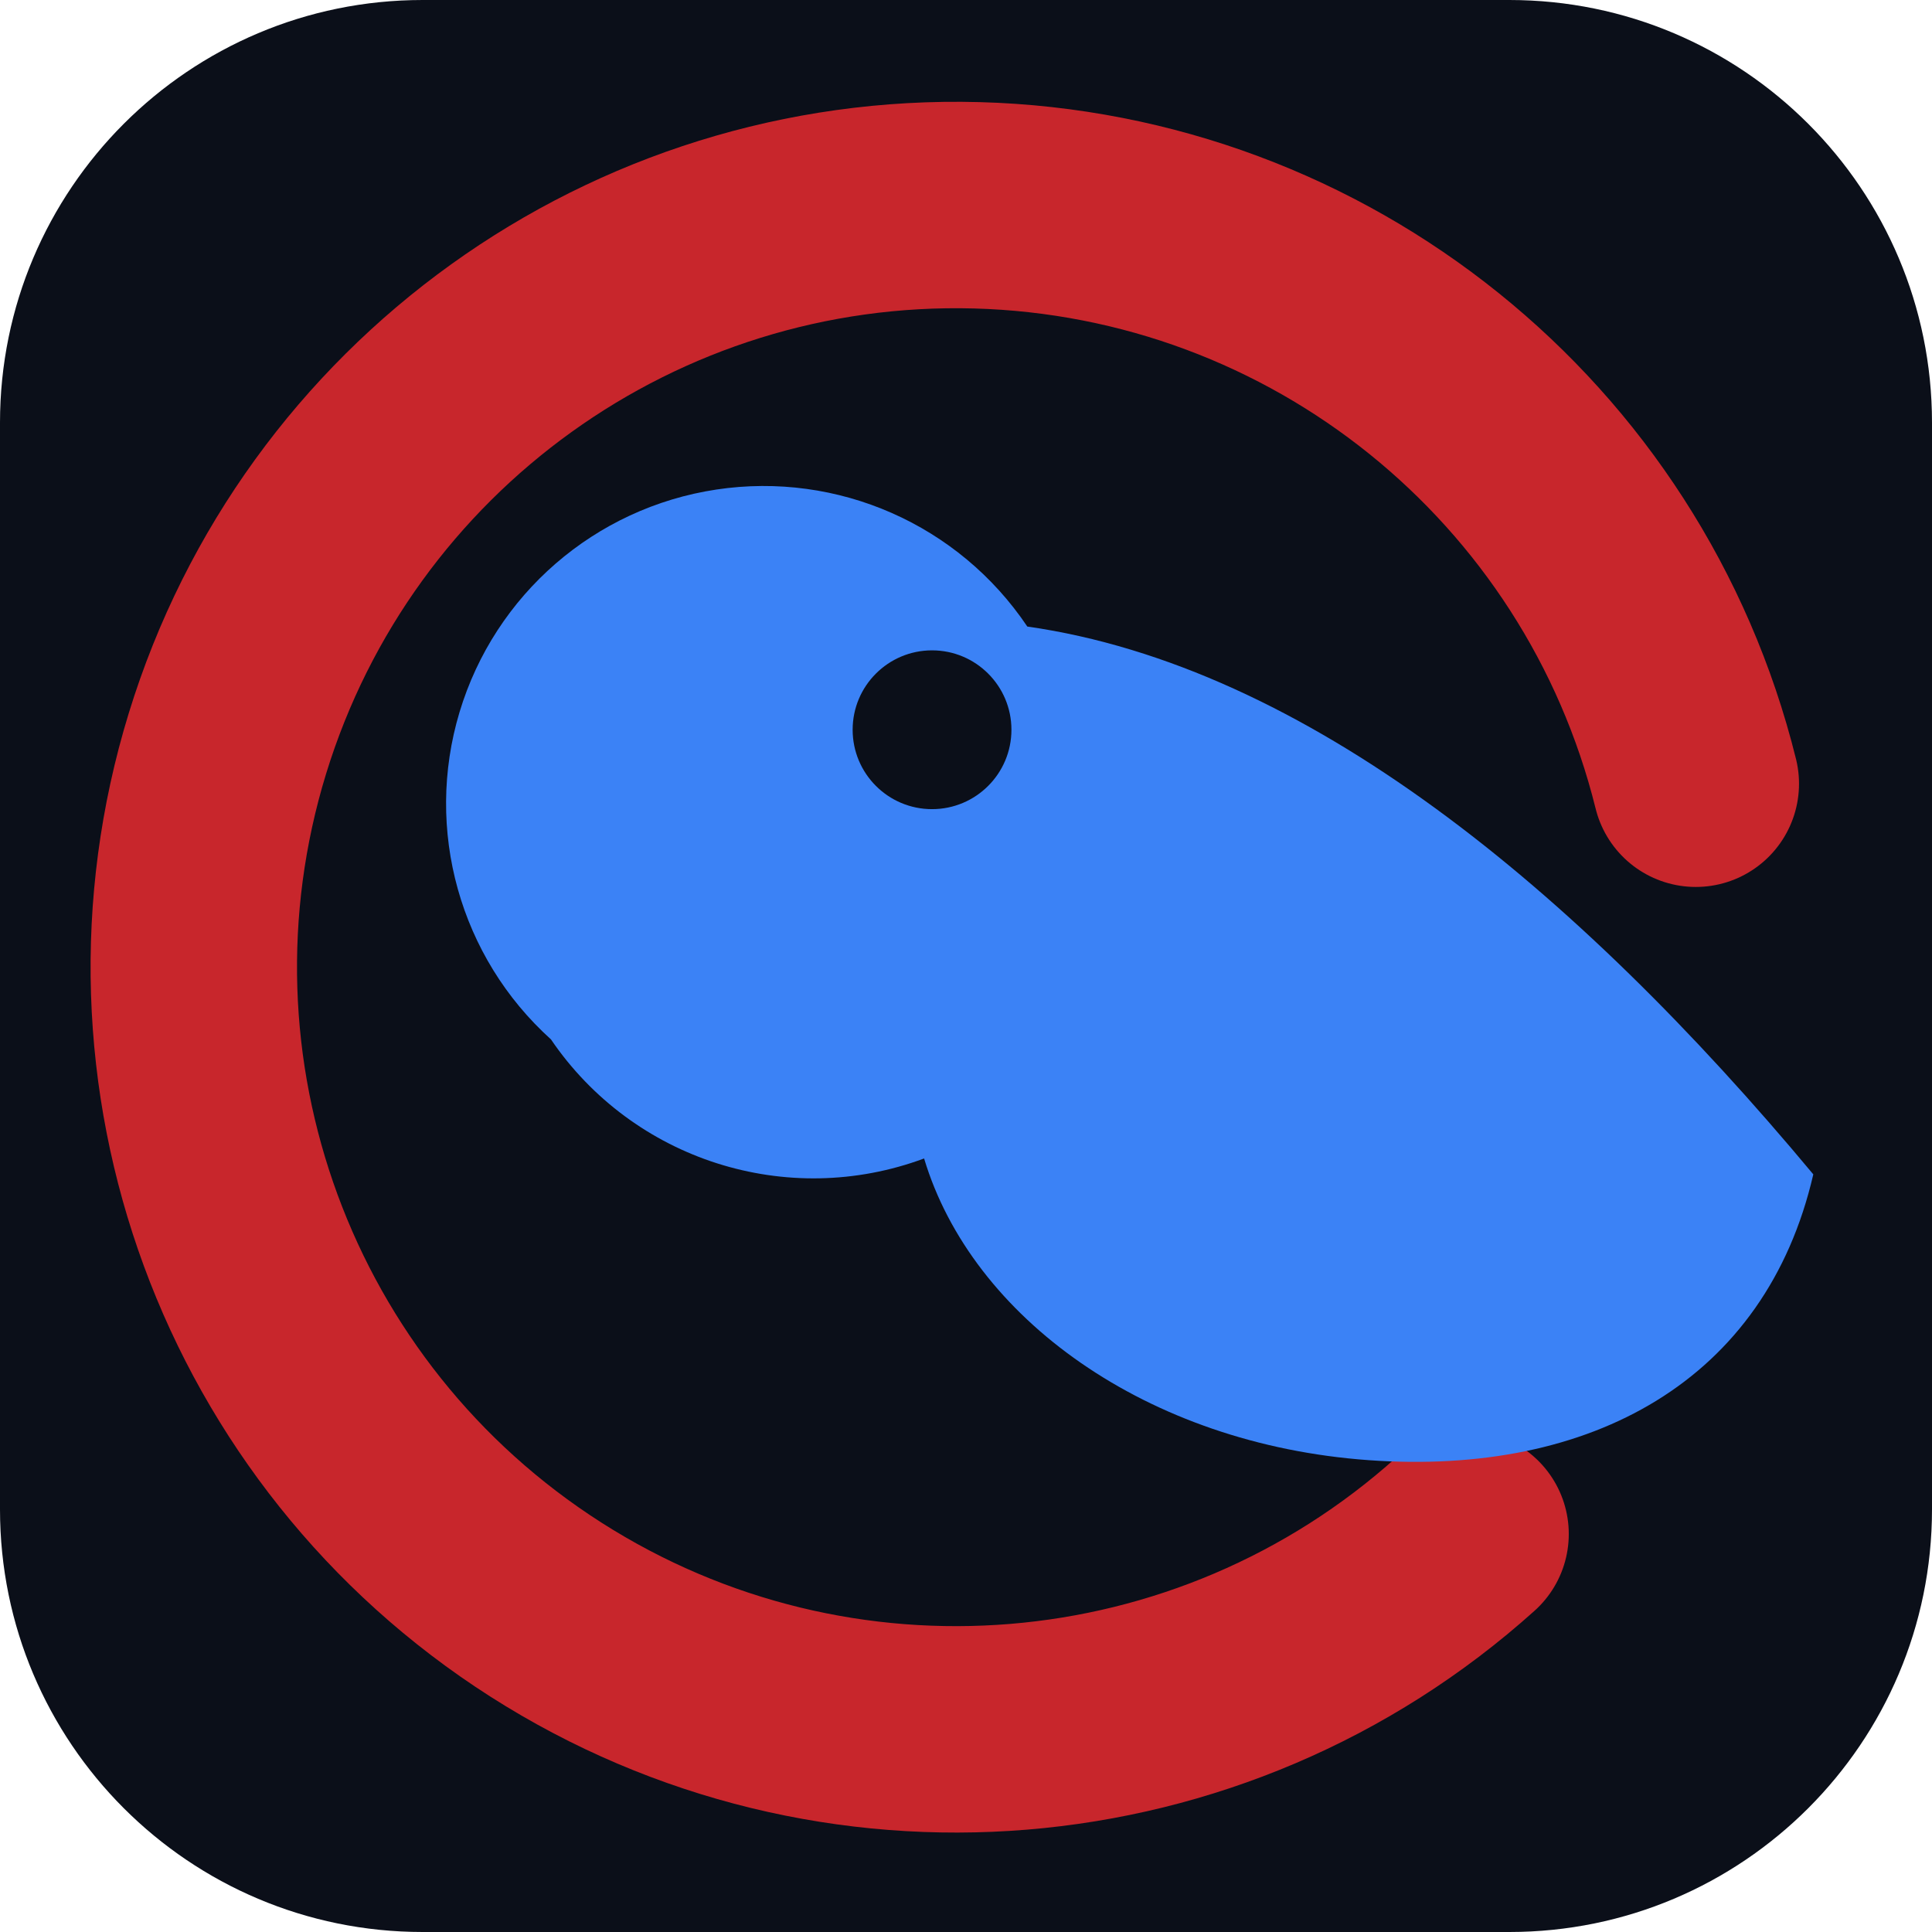
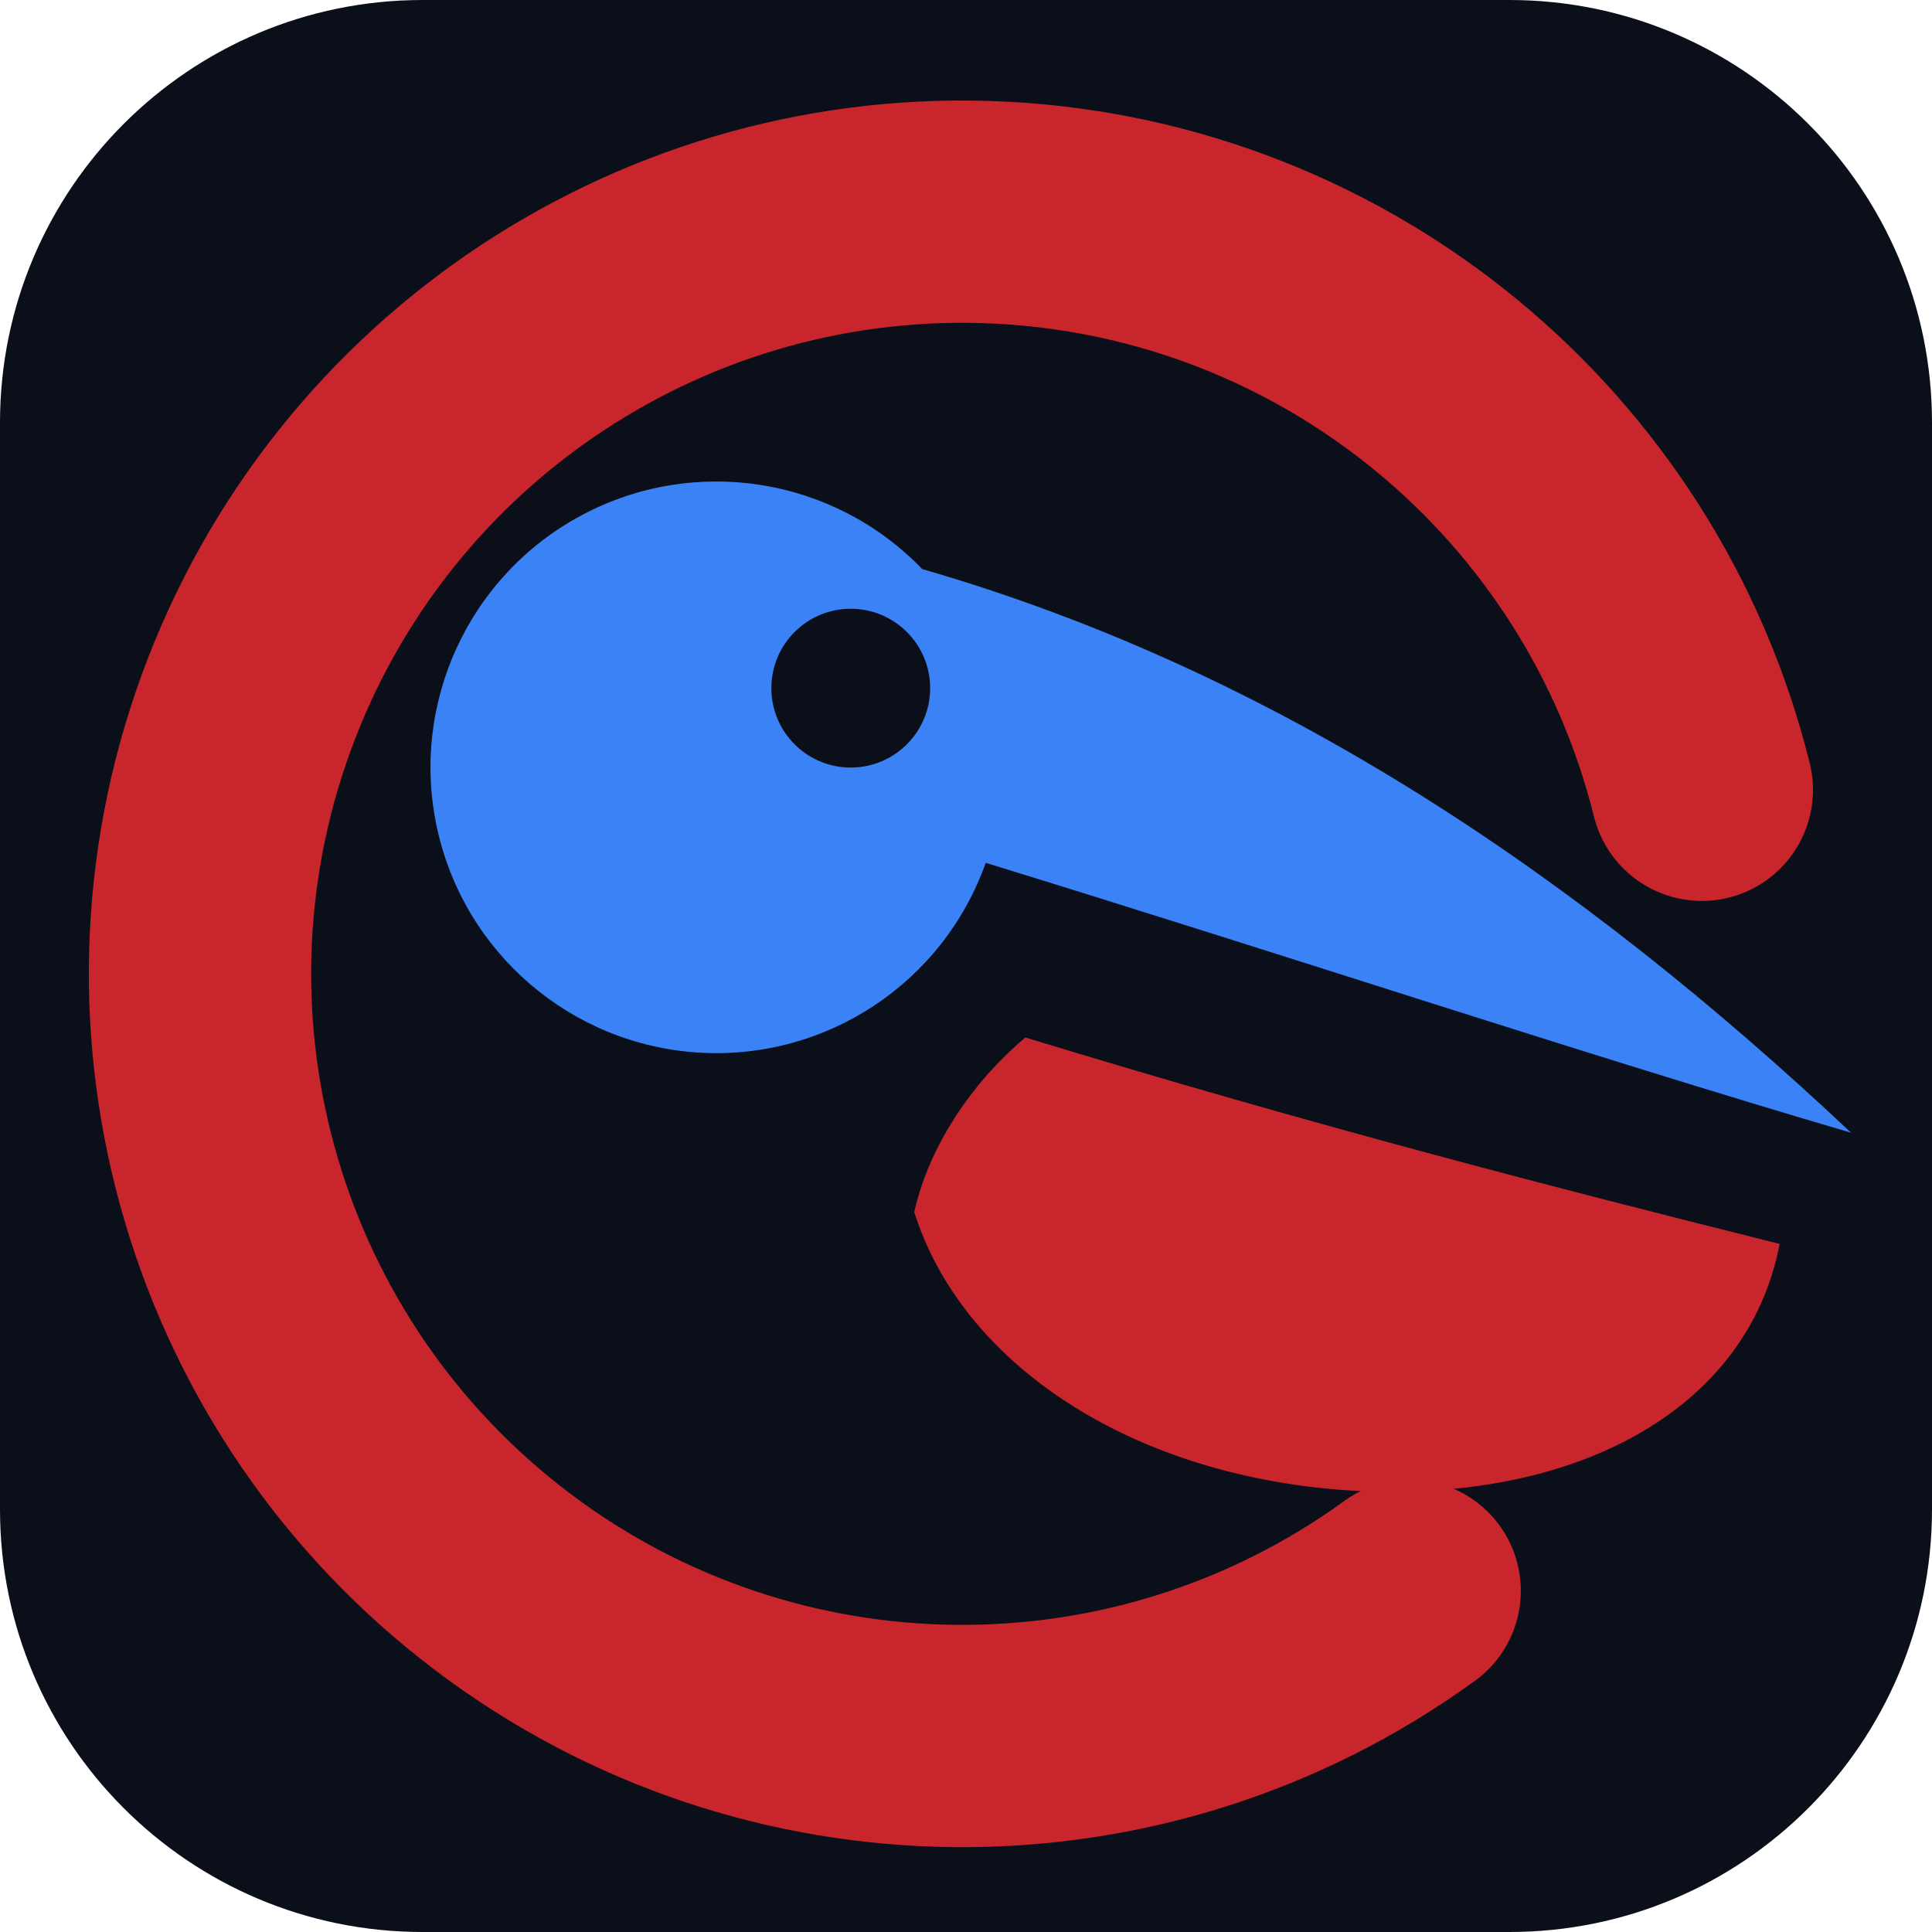
- <svg xmlns="http://www.w3.org/2000/svg" viewBox="0 0 32 32" width="32" height="32" role="img" aria-labelledby="t">
+ <svg xmlns="http://www.w3.org/2000/svg" viewBox="0 0 32 32" width="32" height="32" role="img" aria-labelledby="tt">
  <rect width="32" height="32" rx="7" fill="#0b0f19" />
-   <g transform="translate(-1 -0.8) scale(0.1315)">
-     <path d="M192.2 199.3A96 96 0 1 1 221.2 104.8" fill="none" stroke="#c8262c" stroke-width="26" stroke-linecap="round" />
-     <path fill="#3b82f6" fill-rule="evenodd" d="M77 137A40 40 0 1 1 137 85C172 90 206 118 236 154C230 180 208 192 180 190C152 188 130 172 124 152A40 40 0 0 1 77 137ZM115 98A10 10 0 1 0 135 98A10 10 0 1 0 115 98Z" />
+   <g transform="translate(-0.9 -0.7) scale(0.1315)">
+     <path d="M184.4 205.7A96 96 0 1 1 221.2 104.8" fill="none" stroke="#c8262c" stroke-width="28" stroke-linecap="round" />
+     <path d="M136 136C172 147 203 155 231 162C227 183 205 195 176 193C149 191 128 177 122 158C124 149 130 141 136 136Z" fill="#c8262c" />
+     <path d="M131 114C170 126 206 138 240 148C206 116 168 90 123 77A36 36 0 1 0 131 114ZM104 92A10 10 0 1 0 124 92A10 10 0 1 0 104 92Z" fill="#3b82f6" fill-rule="evenodd" />
  </g>
</svg>
